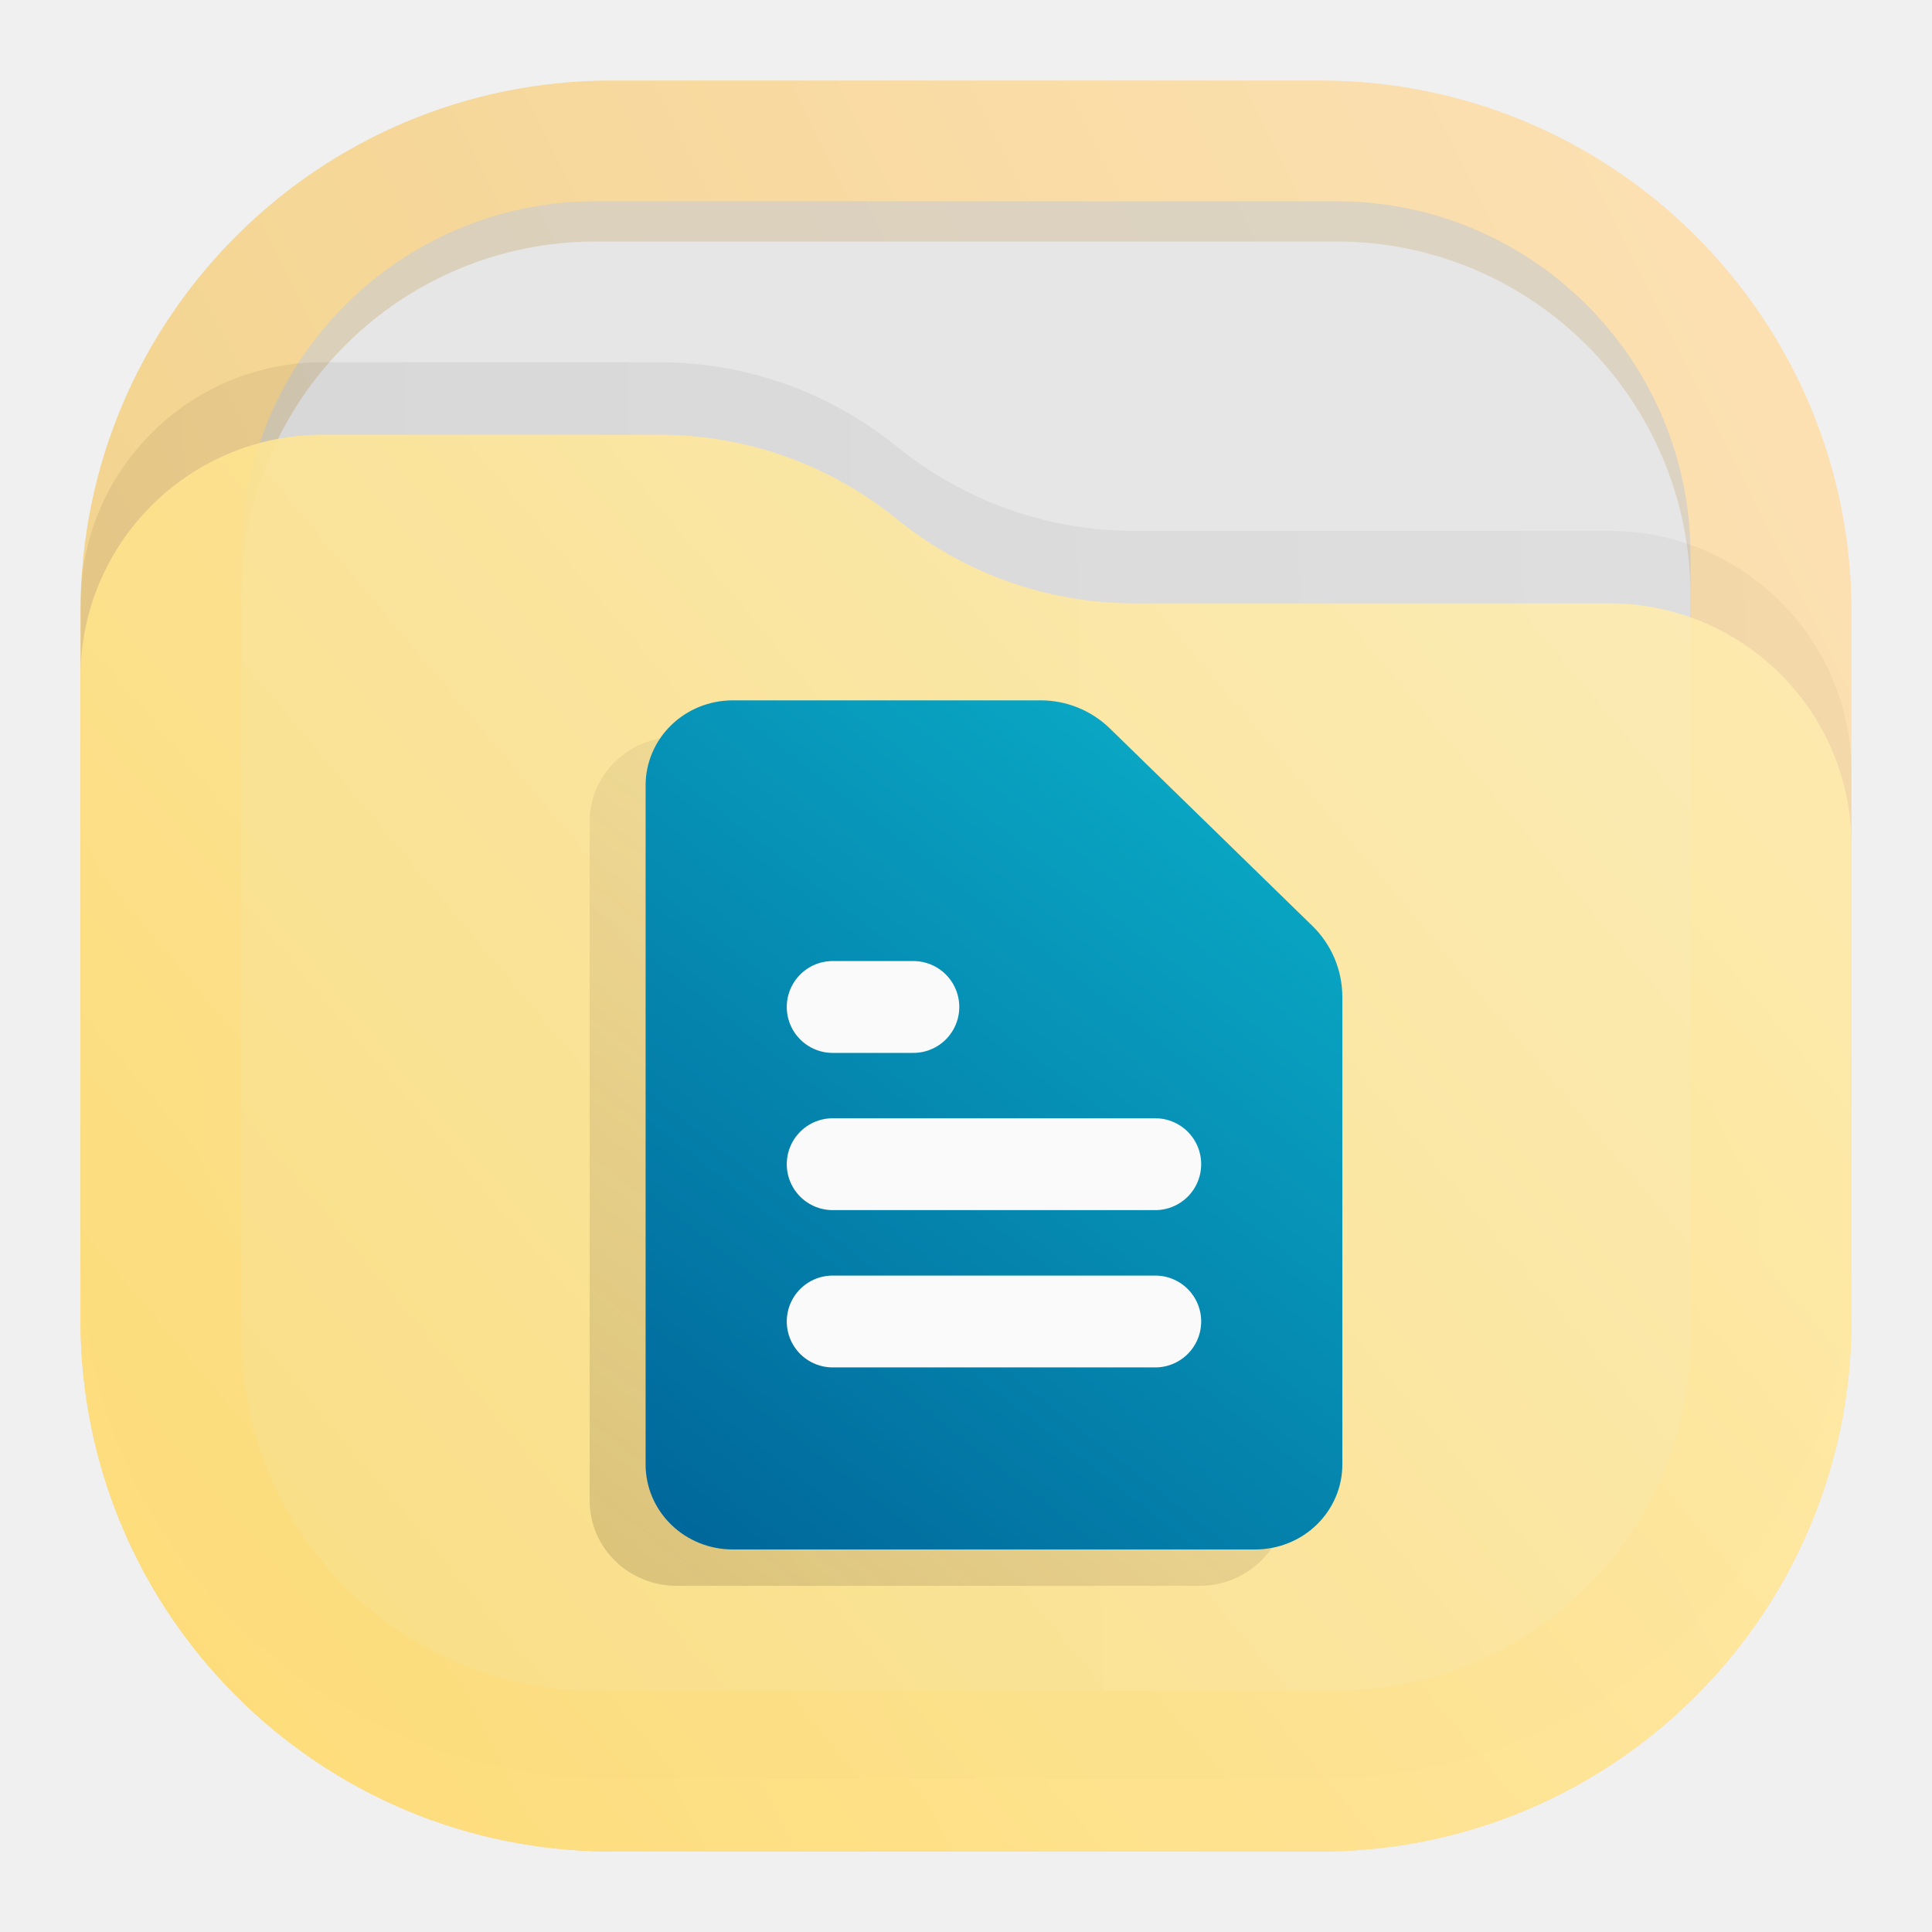
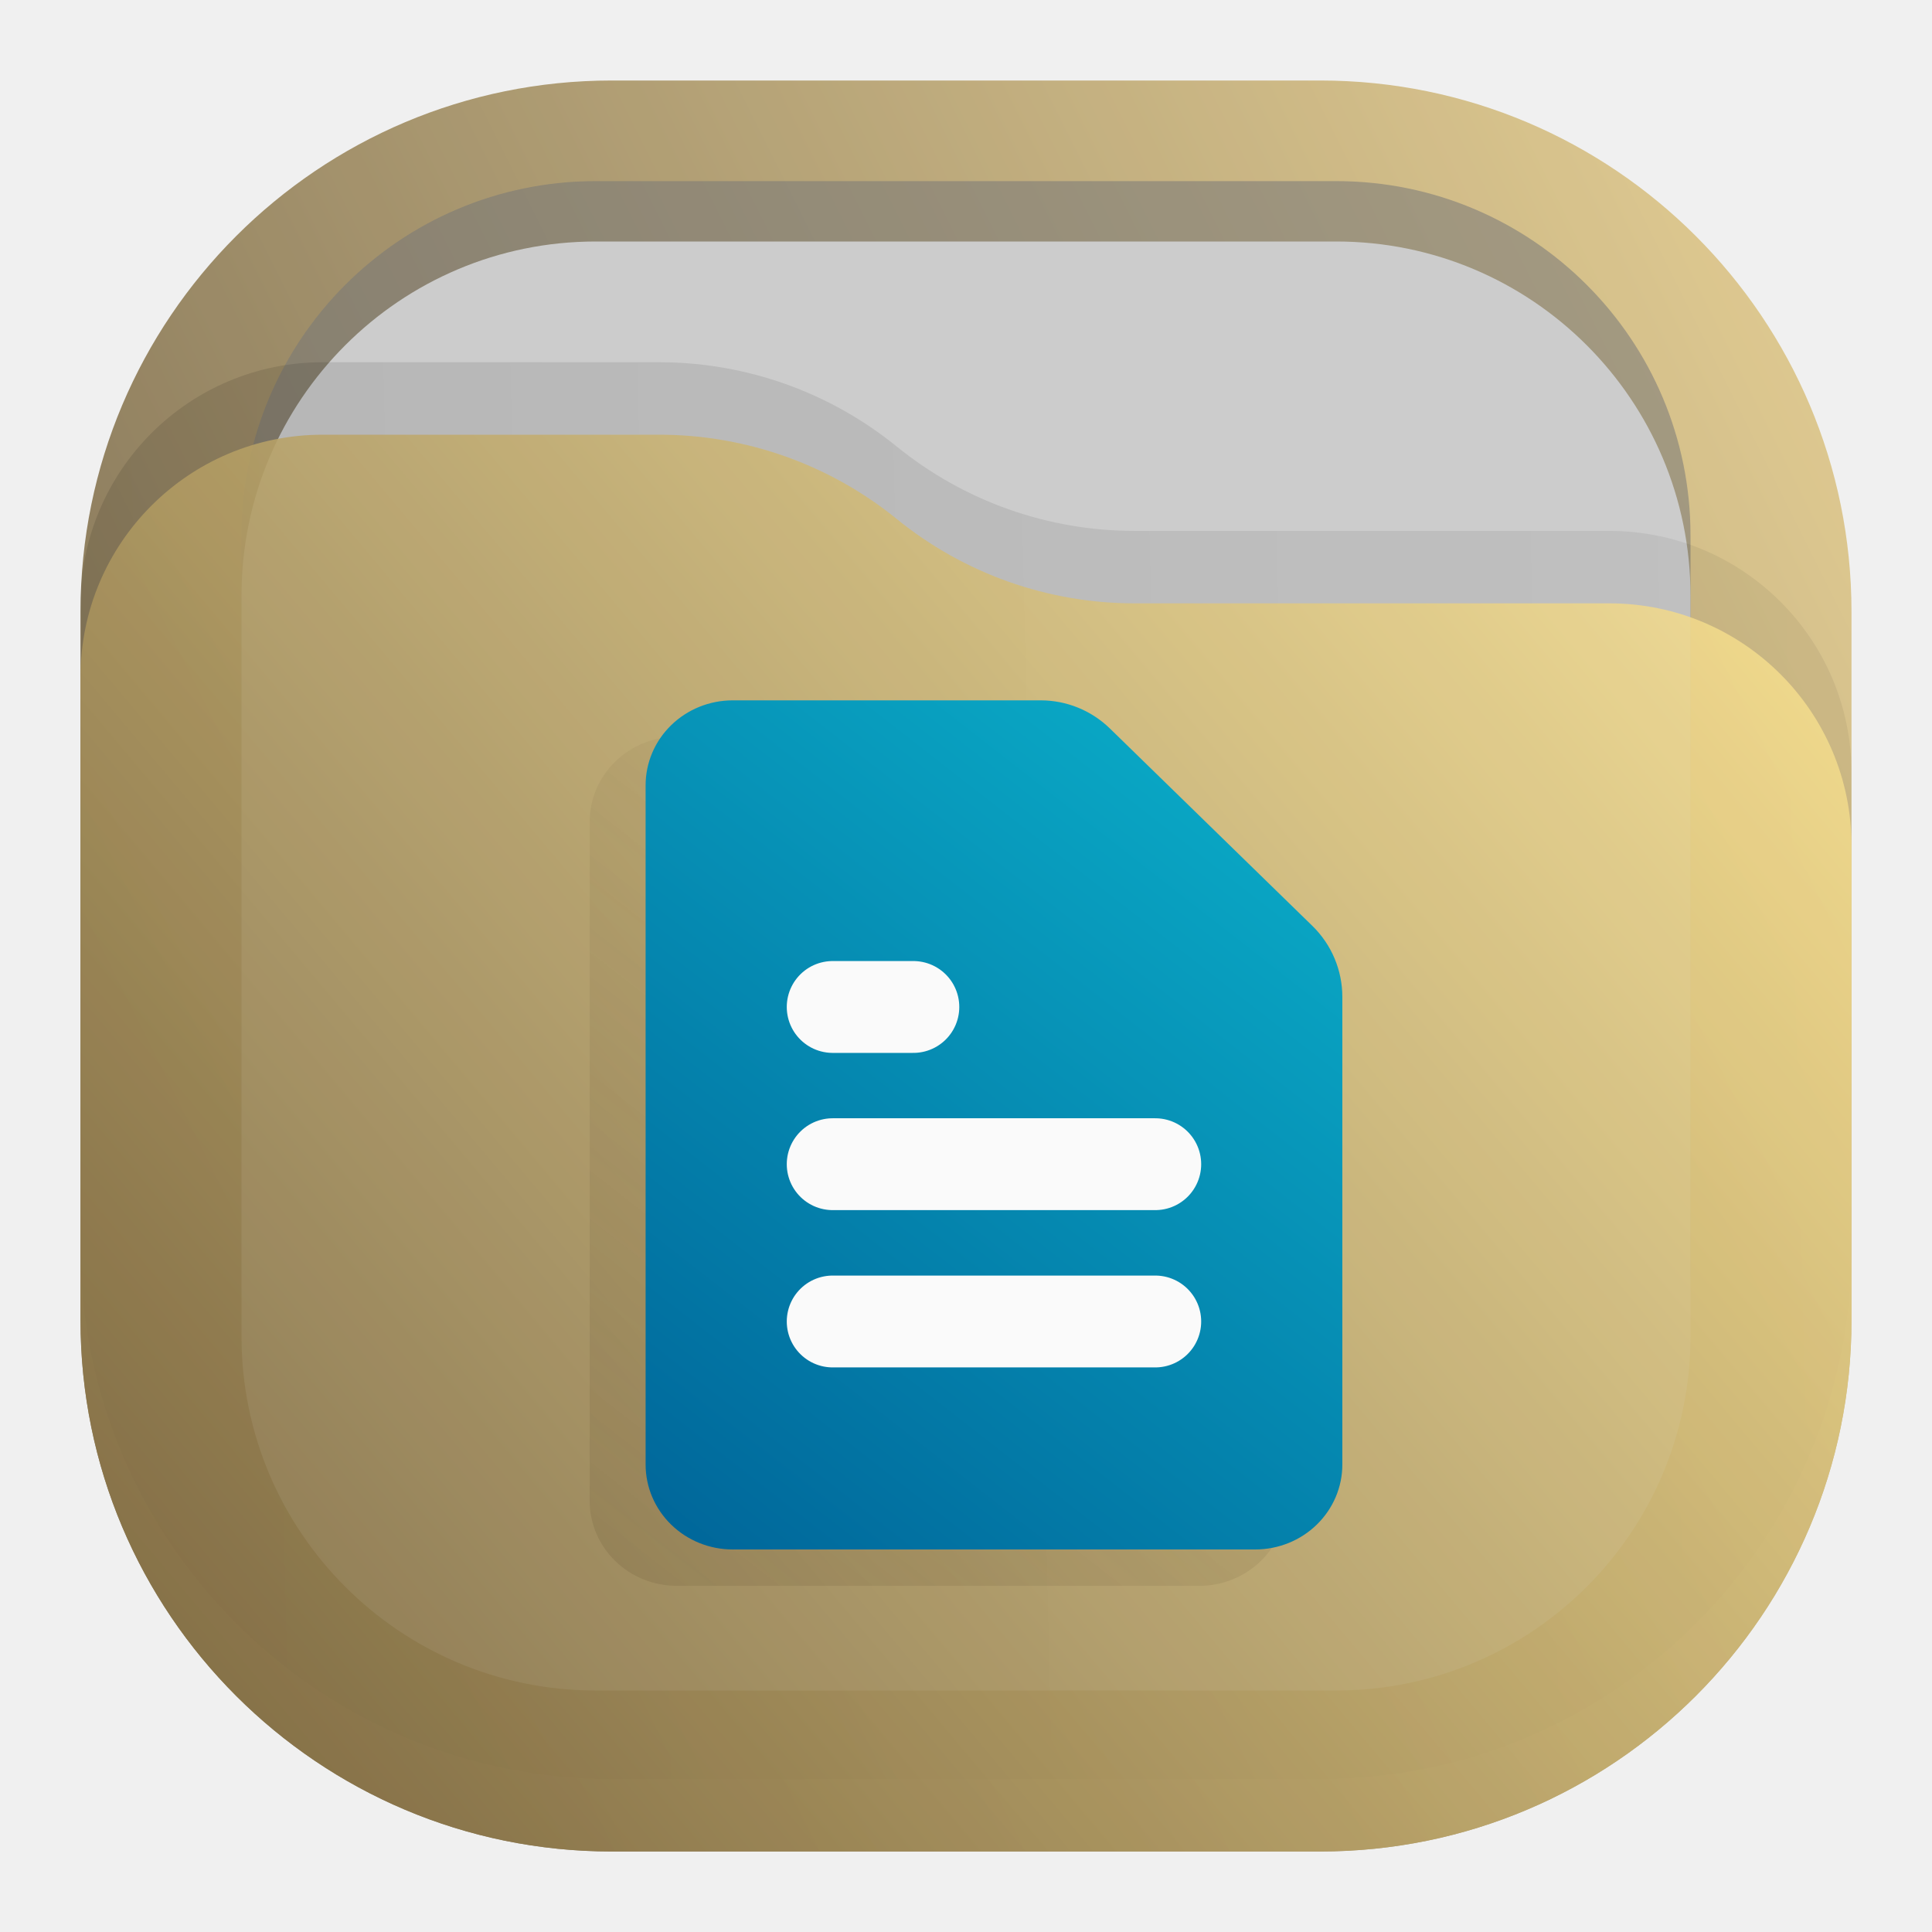
<svg xmlns="http://www.w3.org/2000/svg" width="24" height="24" viewBox="0 0 24 24" fill="none">
-   <rect opacity="0.875" x="1" y="1" width="22" height="22" rx="6.6" fill="url(#paint0_linear_207_95)" />
-   <rect opacity="0.75" x="3" y="2.5" width="18" height="18" rx="4.4" fill="#CCCCCC" fill-opacity="0.875" />
-   <rect x="3" y="3" width="18" height="18" rx="4.4" fill="#E6E6E6" />
-   <path opacity="0.125" d="M1 7.508C1 5.847 2.347 4.5 4.008 4.5H8.19C9.265 4.5 10.307 4.87 11.141 5.548V5.548C11.975 6.225 13.016 6.595 14.091 6.595H19.992C21.653 6.595 23 7.942 23 9.603V15.5C23 19.145 20.045 22.1 16.4 22.1H7.6C3.955 22.1 1 19.145 1 15.5V7.508Z" fill="url(#paint1_linear_207_95)" fill-opacity="0.5" />
+   <rect opacity="0.812" x="1" y="1" width="22" height="22" rx="6.6" fill="url(#paint0_linear_207_95)" />
+   <rect opacity="0.625" x="3" y="2.25" width="18" height="18" rx="4.4" fill="#777777" fill-opacity="0.875" />
+   <rect x="3" y="3" width="18" height="18" rx="4.4" fill="#CCCCCC" />
+   <path opacity="0.125" d="M1 7.508C1 5.847 2.347 4.5 4.008 4.5H8.19C9.265 4.5 10.307 4.87 11.141 5.548V5.548C11.975 6.225 13.016 6.595 14.091 6.595H19.992C21.653 6.595 23 7.942 23 9.603V15.5C23 19.145 20.045 22.1 16.4 22.1H7.6C3.955 22.1 1 19.145 1 15.5V7.508Z" fill="url(#paint1_linear_207_95)" fill-opacity="0.875" />
  <path opacity="0.875" d="M1 8.408C1 6.747 2.347 5.4 4.008 5.4H8.19C9.265 5.4 10.307 5.77 11.141 6.448V6.448C11.975 7.125 13.016 7.495 14.091 7.495H19.992C21.653 7.495 23 8.842 23 10.503V16.4C23 20.045 20.045 23 16.4 23H7.6C3.955 23 1 20.045 1 16.4V8.408Z" fill="url(#paint2_linear_207_95)" />
  <g opacity="0.5">
    <path d="M13.093 9.502C12.863 9.278 12.554 9.152 12.233 9.152H8.407C8.12 9.152 7.845 9.263 7.642 9.461C7.439 9.659 7.325 9.927 7.325 10.207V18.645C7.325 18.925 7.439 19.193 7.642 19.391C7.845 19.589 8.12 19.7 8.407 19.7H14.898C15.185 19.7 15.46 19.589 15.663 19.391C15.866 19.193 15.979 18.925 15.979 18.645V12.836C15.979 12.504 15.845 12.186 15.608 11.954L13.093 9.502Z" fill="url(#paint3_linear_207_95)" />
    <path d="M13.656 14.914H9.649" stroke="#FAFAFA" stroke-width="1.141" stroke-linecap="round" stroke-linejoin="round" />
    <path d="M13.656 16.868H9.649" stroke="#FAFAFA" stroke-width="1.141" stroke-linecap="round" stroke-linejoin="round" />
    <path d="M10.651 12.961H10.15H9.649" fill="white" />
    <path d="M10.651 12.961H10.15H9.649" stroke="#FAFAFA" stroke-width="1.141" stroke-linecap="round" stroke-linejoin="round" />
  </g>
  <path d="M13.788 9.05C13.558 8.826 13.25 8.7 12.928 8.7H9.102C8.815 8.7 8.54 8.811 8.337 9.009C8.134 9.207 8.02 9.475 8.02 9.755V18.193C8.02 18.473 8.134 18.741 8.337 18.939C8.54 19.137 8.815 19.248 9.102 19.248H15.593C15.88 19.248 16.155 19.137 16.358 18.939C16.561 18.741 16.675 18.473 16.675 18.193V12.384C16.675 12.052 16.541 11.734 16.303 11.502L13.788 9.05Z" fill="url(#paint4_linear_207_95)" />
  <path d="M14.351 14.462H10.344" stroke="#FAFAFA" stroke-width="1.141" stroke-linecap="round" stroke-linejoin="round" />
  <path d="M14.351 16.416H10.344" stroke="#FAFAFA" stroke-width="1.141" stroke-linecap="round" stroke-linejoin="round" />
  <path d="M11.346 12.509H10.845H10.344" fill="white" />
  <path d="M11.346 12.509H10.845H10.344" stroke="#FAFAFA" stroke-width="1.141" stroke-linecap="round" stroke-linejoin="round" />
  <defs>
    <linearGradient id="paint0_linear_207_95" x1="23" y1="1" x2="1" y2="12" gradientUnits="userSpaceOnUse">
-       <stop stop-color="#FFE0AE" />
-       <stop offset="1" stop-color="#F3CE7D" />
+       <stop stop-color="#E3C880" />
+       <stop offset="1" stop-color="#6F5C38" />
    </linearGradient>
    <linearGradient id="paint1_linear_207_95" x1="23" y1="9" x2="1.012" y2="9.521" gradientUnits="userSpaceOnUse">
      <stop stop-opacity="0.5" />
      <stop offset="1" />
    </linearGradient>
    <linearGradient id="paint2_linear_207_95" x1="23" y1="5.4" x2="1.429" y2="23.512" gradientUnits="userSpaceOnUse">
-       <stop stop-color="#FFEEB4" />
-       <stop offset="1" stop-color="#FFDD73" />
+       <stop stop-color="#FFE795" />
+       <stop offset="1" stop-color="#7A653E" />
    </linearGradient>
    <linearGradient id="paint3_linear_207_95" x1="15.979" y1="9.152" x2="7.59" y2="19.907" gradientUnits="userSpaceOnUse">
      <stop stop-color="#6F5C38" stop-opacity="0" />
      <stop offset="1" stop-color="#6F5C38" stop-opacity="0.45" />
    </linearGradient>
    <linearGradient id="paint4_linear_207_95" x1="16.675" y1="8.7" x2="8.286" y2="19.455" gradientUnits="userSpaceOnUse">
      <stop stop-color="#0BB1CB" />
      <stop offset="1" stop-color="#006599" />
    </linearGradient>
  </defs>
</svg>
